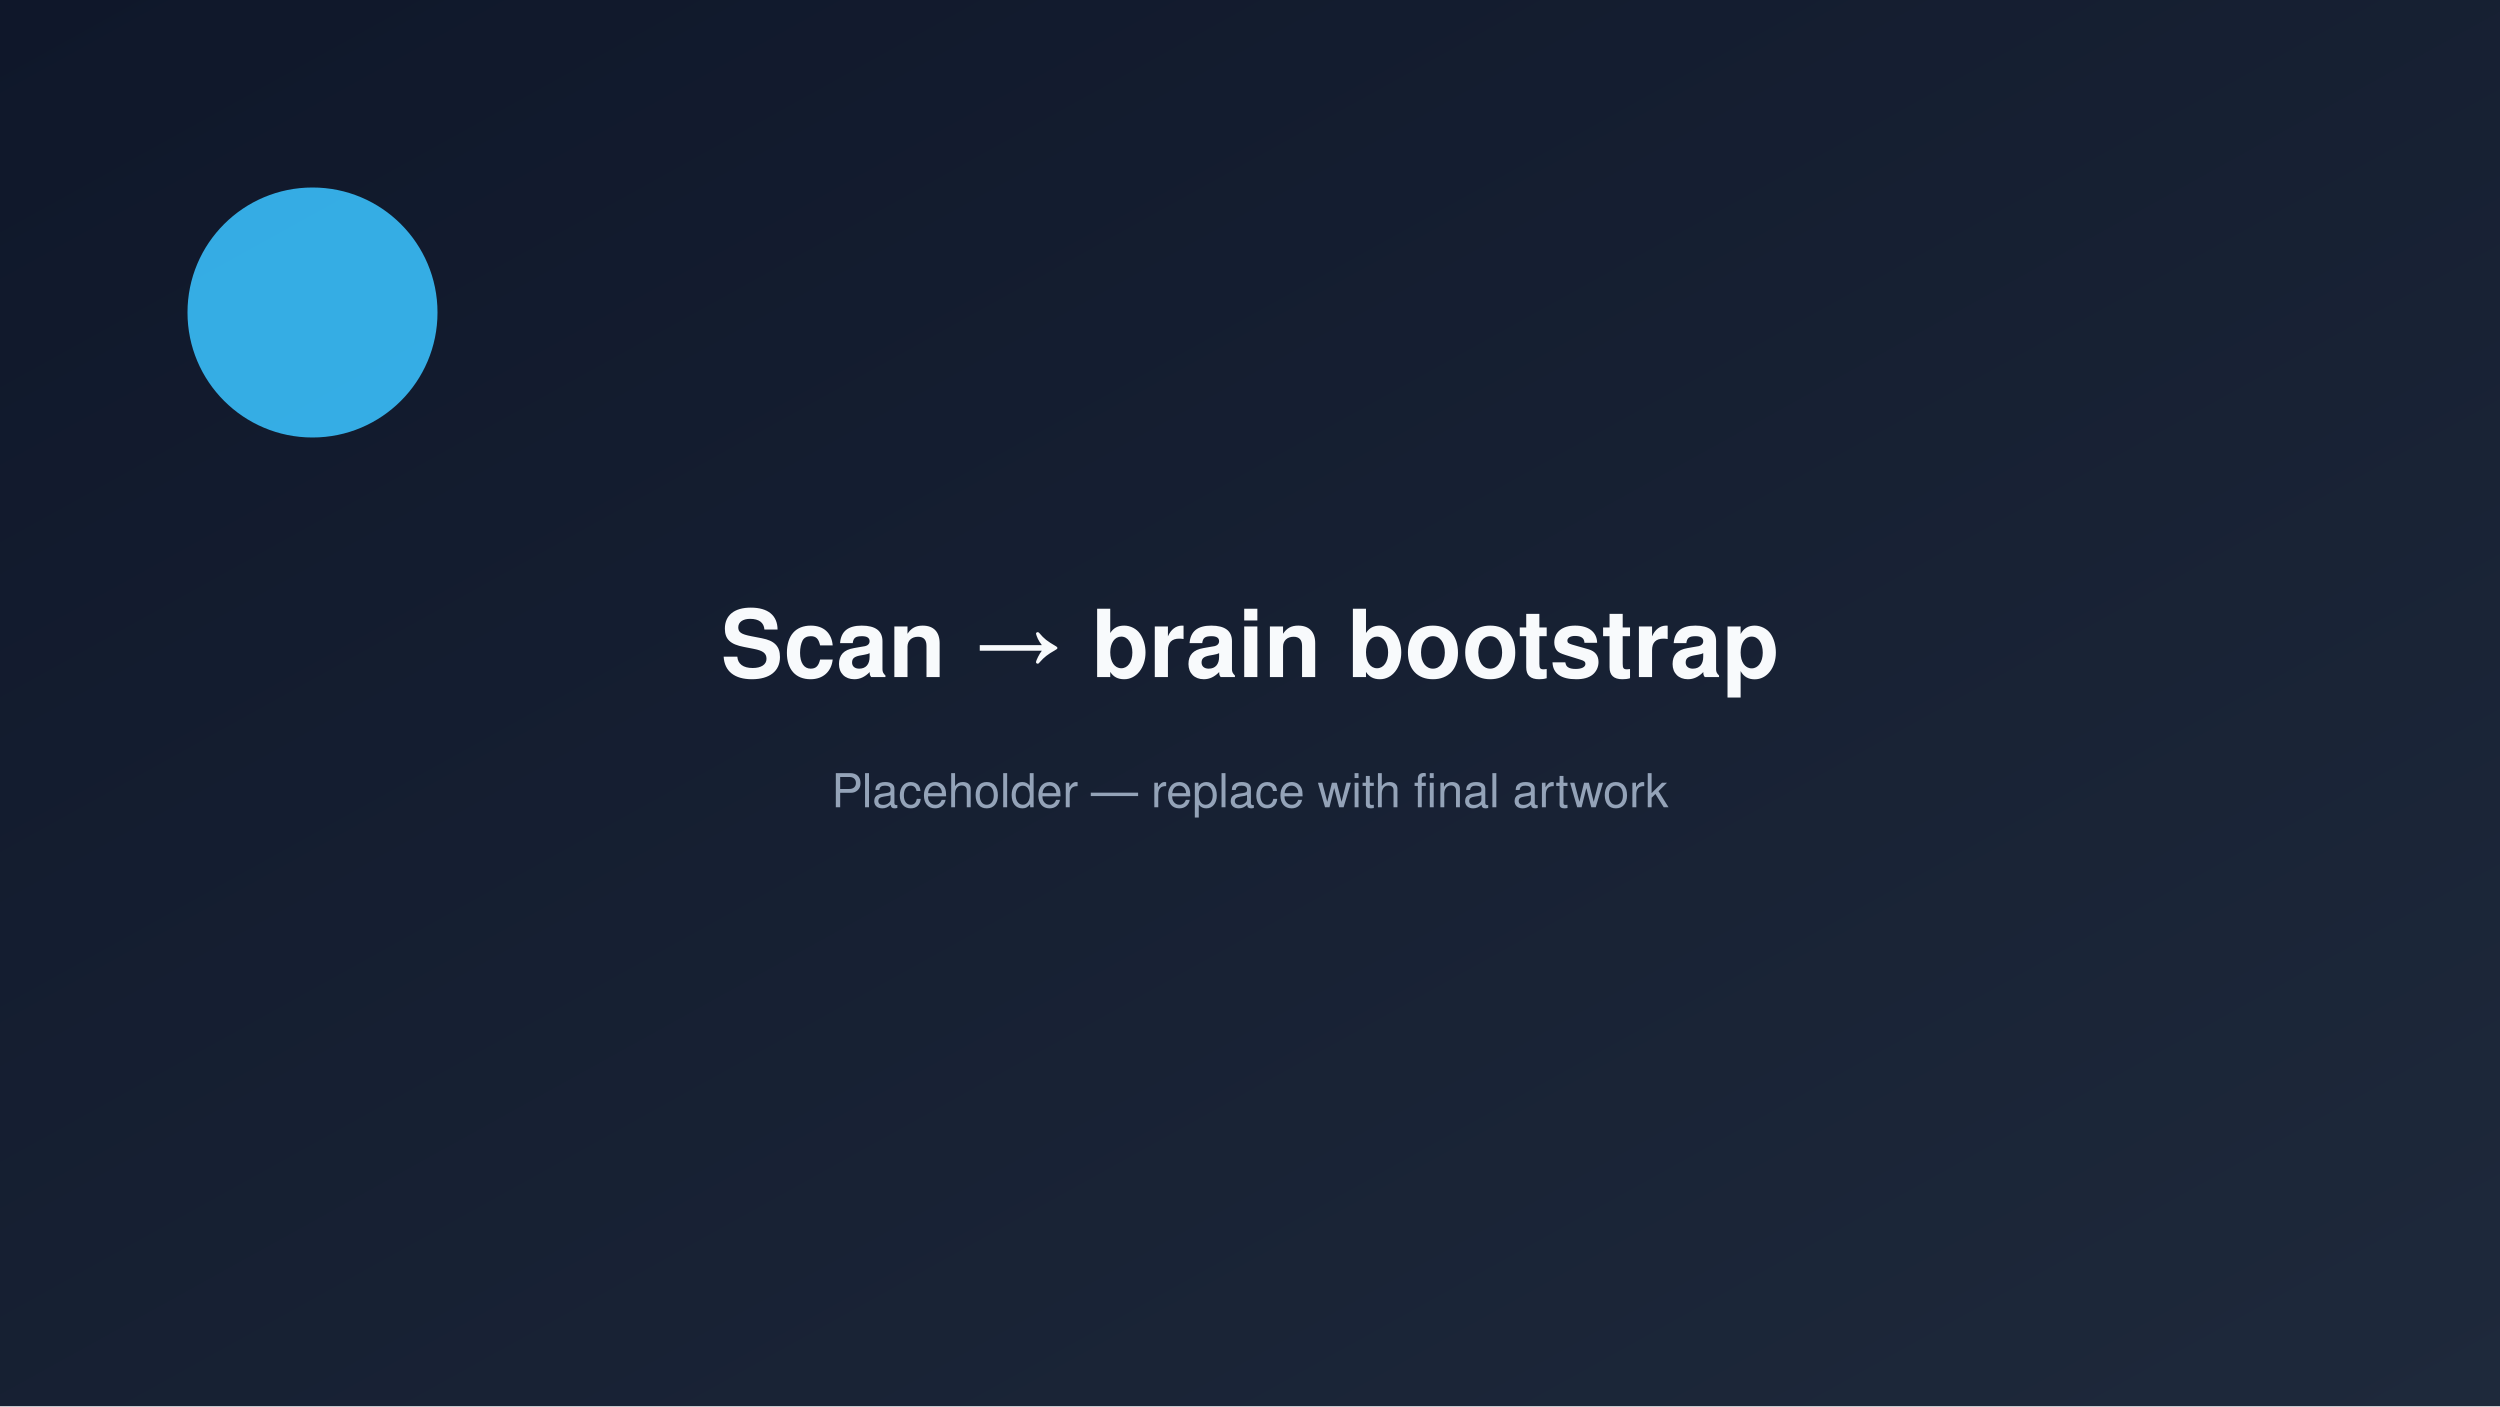
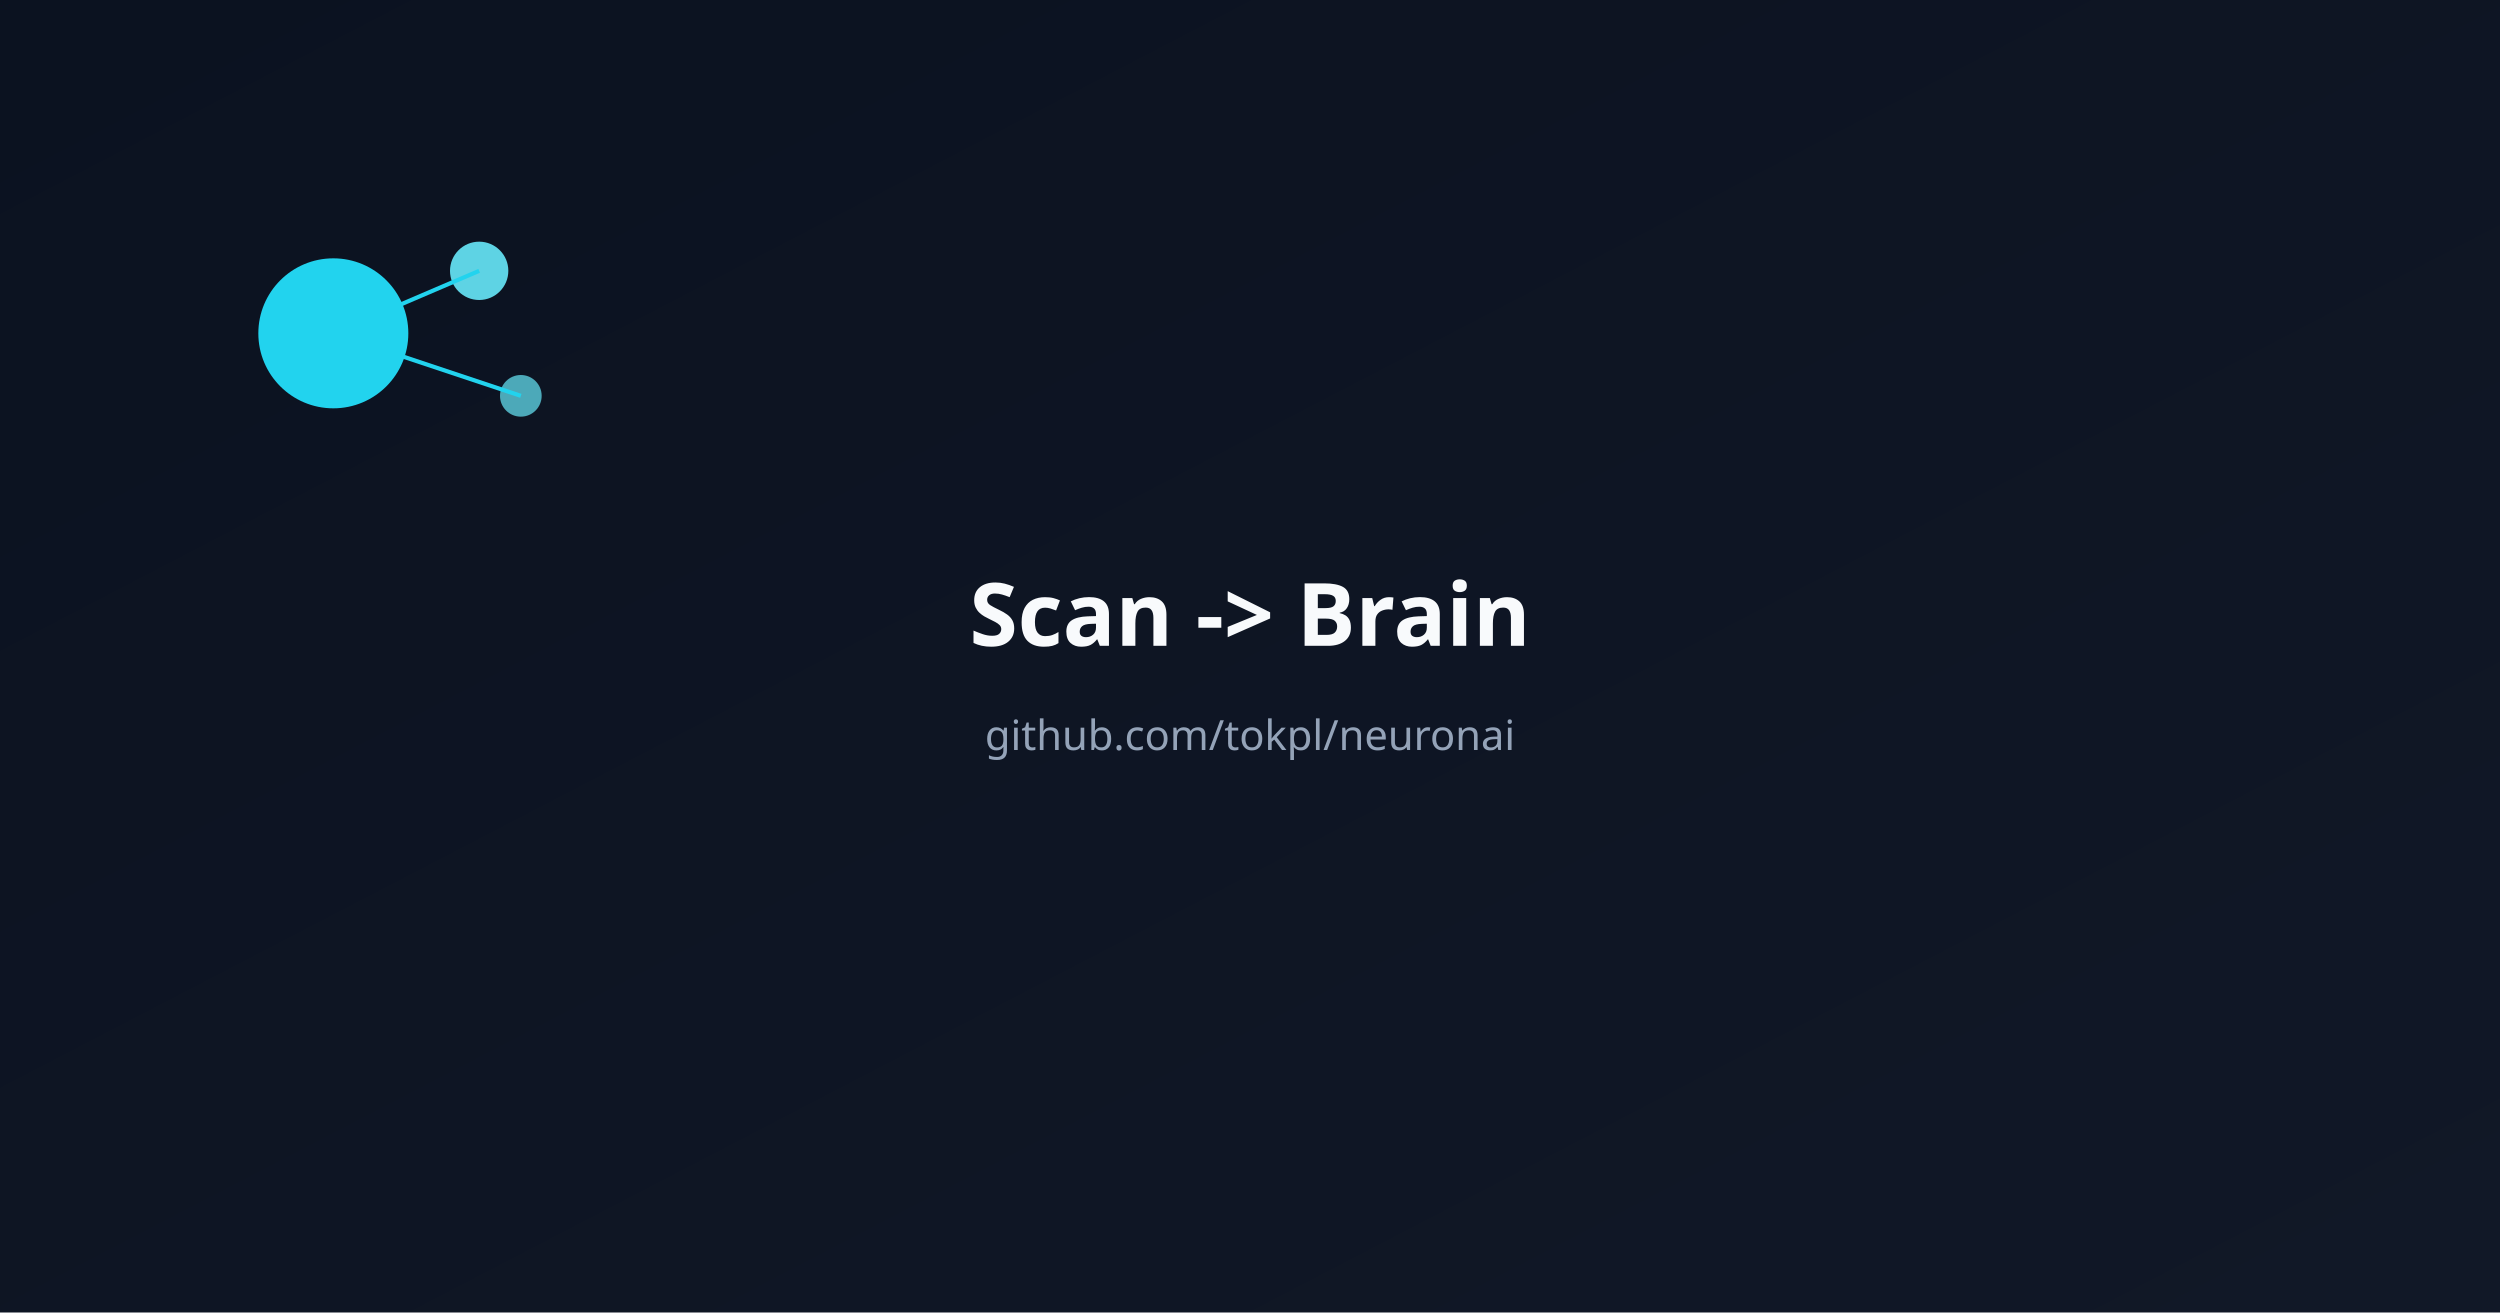
- <svg xmlns="http://www.w3.org/2000/svg" width="960" height="540" viewBox="0 0 960 540">
+ <svg xmlns="http://www.w3.org/2000/svg" width="1200" height="630" viewBox="0 0 1200 630">
  <defs>
-     <linearGradient id="g" x1="0" y1="0" x2="1" y2="1">
-       <stop offset="0%" stop-color="#0f172a" />
-       <stop offset="100%" stop-color="#1e293b" />
+     <linearGradient id="bg" x1="0" y1="0" x2="1" y2="1">
+       <stop offset="0%" stop-color="#0B1220" />
+       <stop offset="100%" stop-color="#111827" />
    </linearGradient>
  </defs>
-   <rect width="960" height="540" fill="url(#g)" />
-   <circle cx="120" cy="120" r="48" fill="#38bdf8" opacity="0.9" />
-   <text x="480" y="260" text-anchor="middle" fill="#f8fafc" font-family="Segoe UI, Helvetica, Arial, sans-serif" font-size="36" font-weight="600">Scan → brain bootstrap</text>
-   <text x="480" y="310" text-anchor="middle" fill="#94a3b8" font-family="Segoe UI, Helvetica, Arial, sans-serif" font-size="18">Placeholder — replace with final artwork</text>
+   <rect width="1200" height="630" fill="url(#bg)" />
+   <circle cx="160" cy="160" r="36" fill="#22D3EE" />
+   <circle cx="230" cy="130" r="14" fill="#67E8F9" opacity="0.9" />
+   <circle cx="250" cy="190" r="10" fill="#67E8F9" opacity="0.7" />
+   <line x1="160" y1="160" x2="230" y2="130" stroke="#22D3EE" stroke-width="2" />
+   <line x1="160" y1="160" x2="250" y2="190" stroke="#22D3EE" stroke-width="2" />
+   <text x="600" y="310" text-anchor="middle" fill="#F8FAFC" font-family="ui-sans-serif, system-ui, sans-serif" font-size="42" font-weight="700">Scan -&gt; Brain</text>
+   <text x="600" y="360" text-anchor="middle" fill="#94A3B8" font-family="ui-sans-serif, system-ui, sans-serif" font-size="20">github.com/tokpl/neuronai</text>
</svg>
